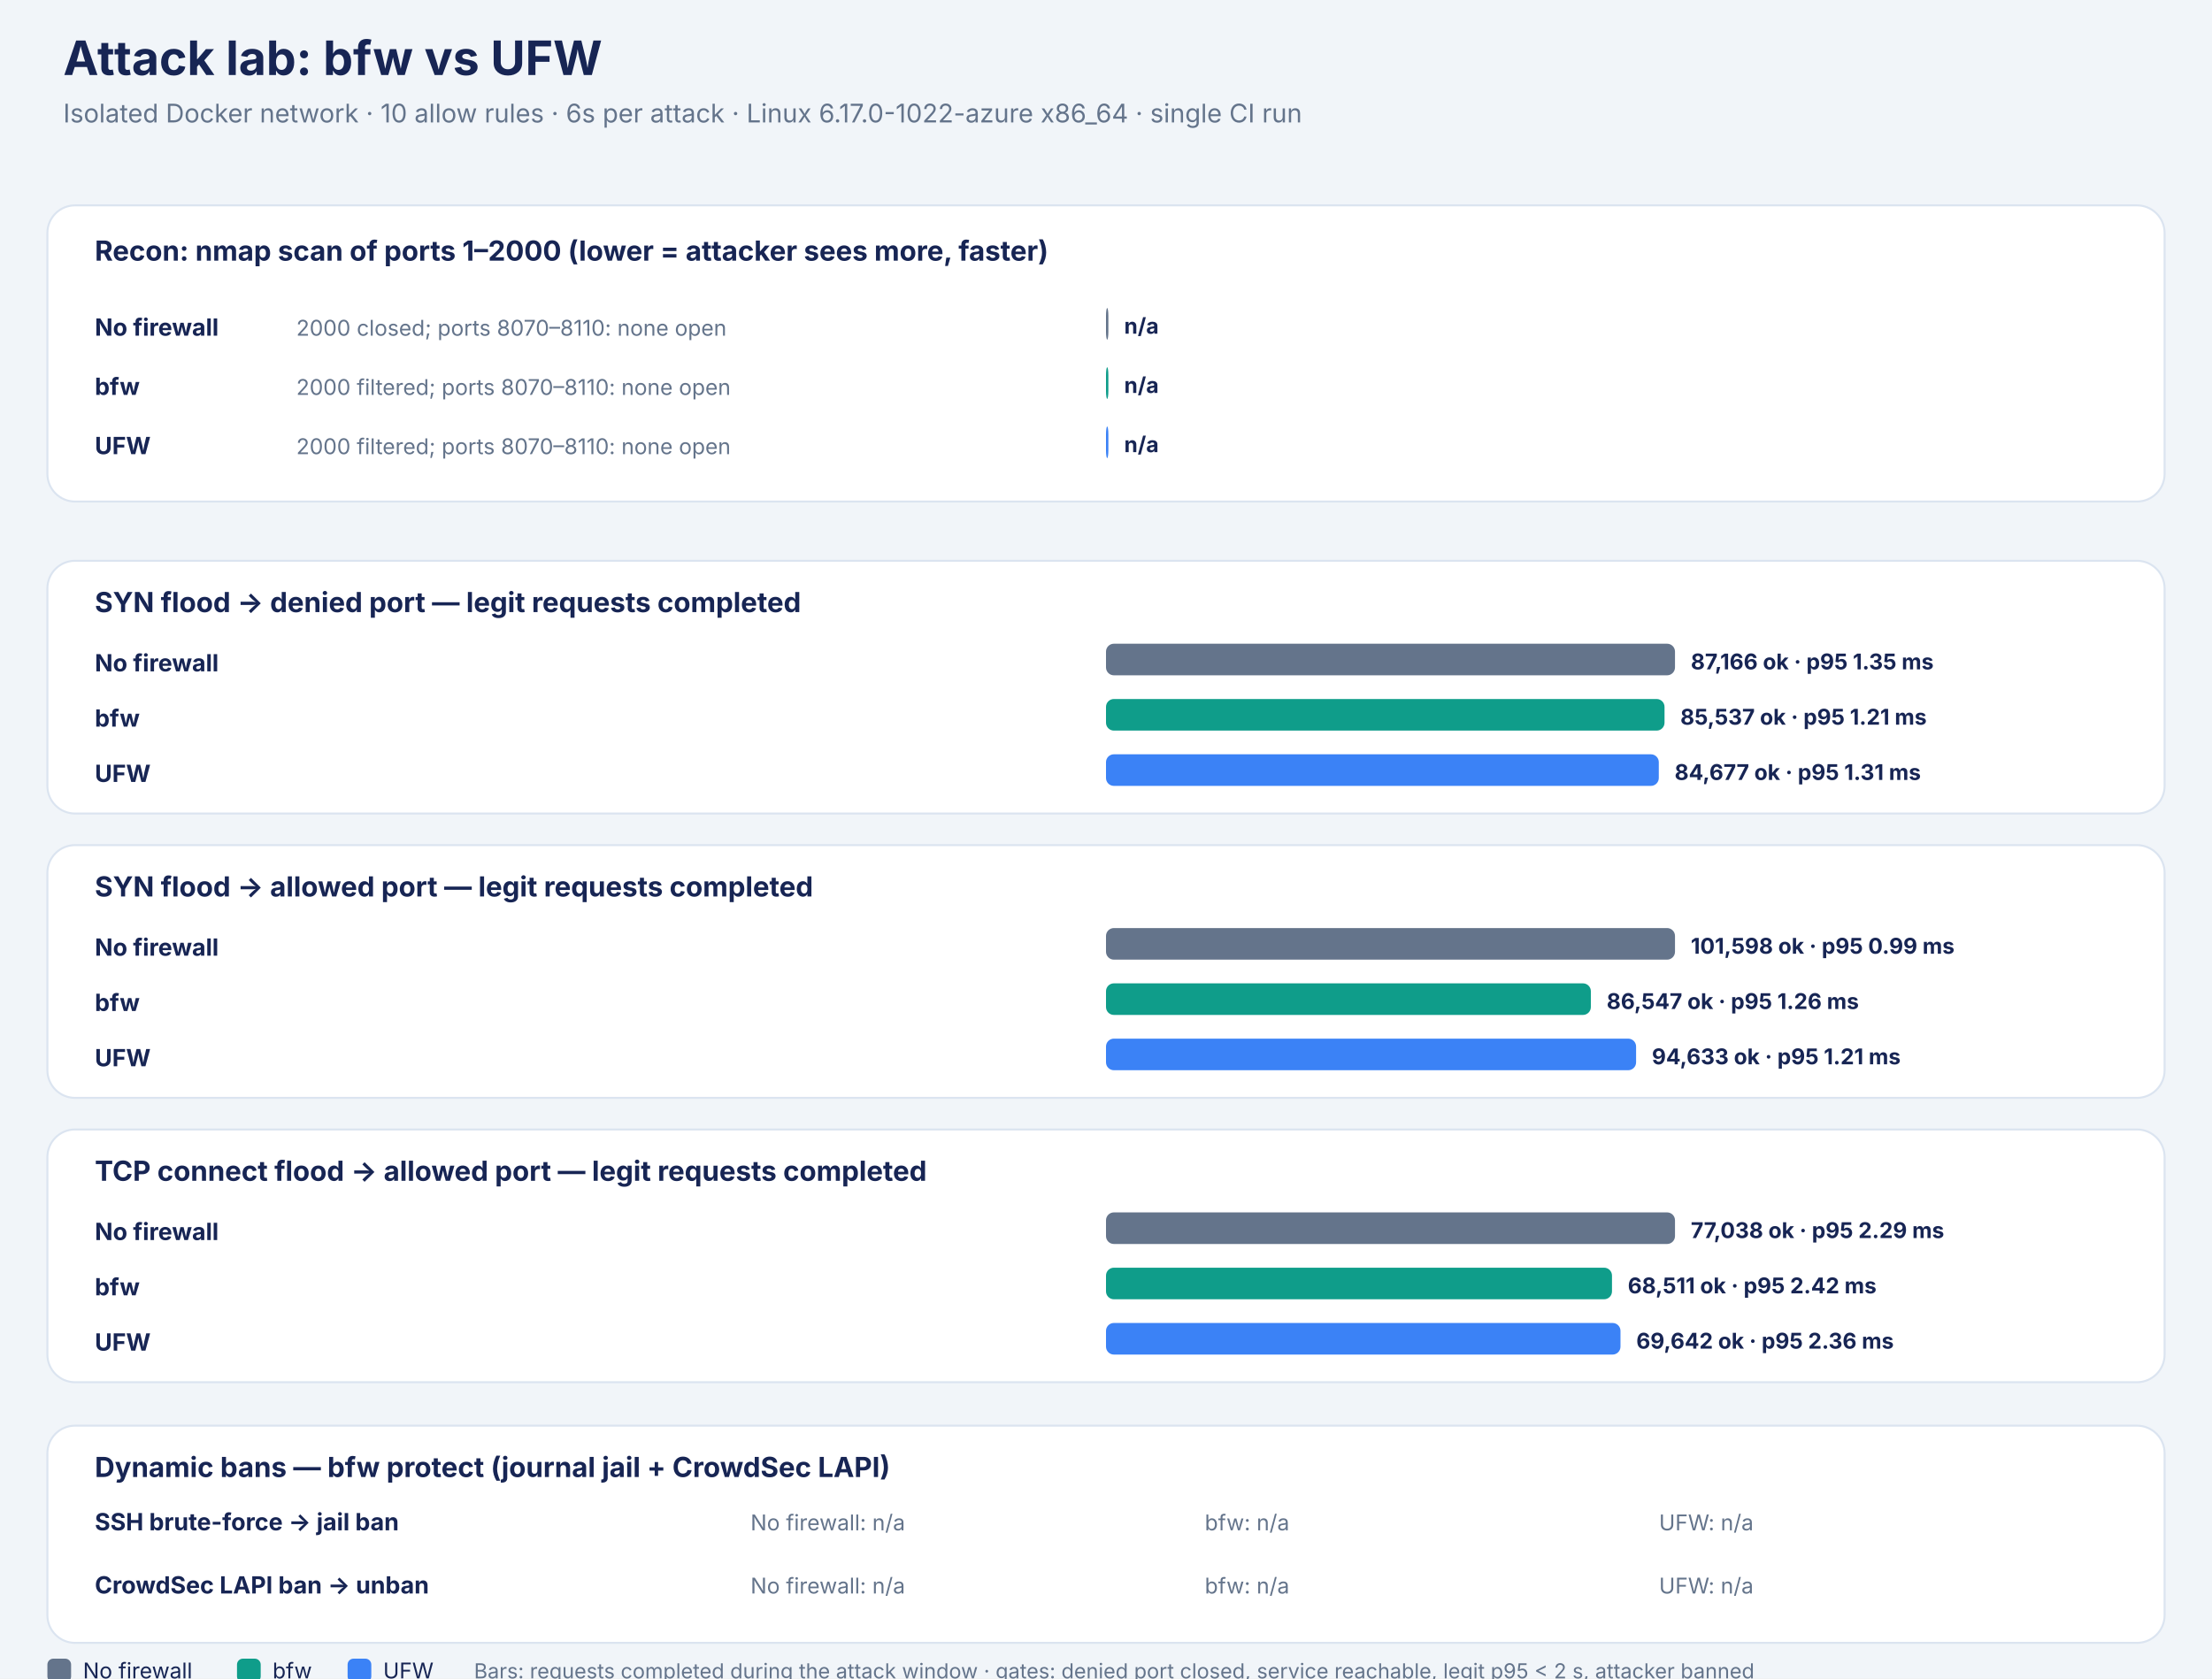
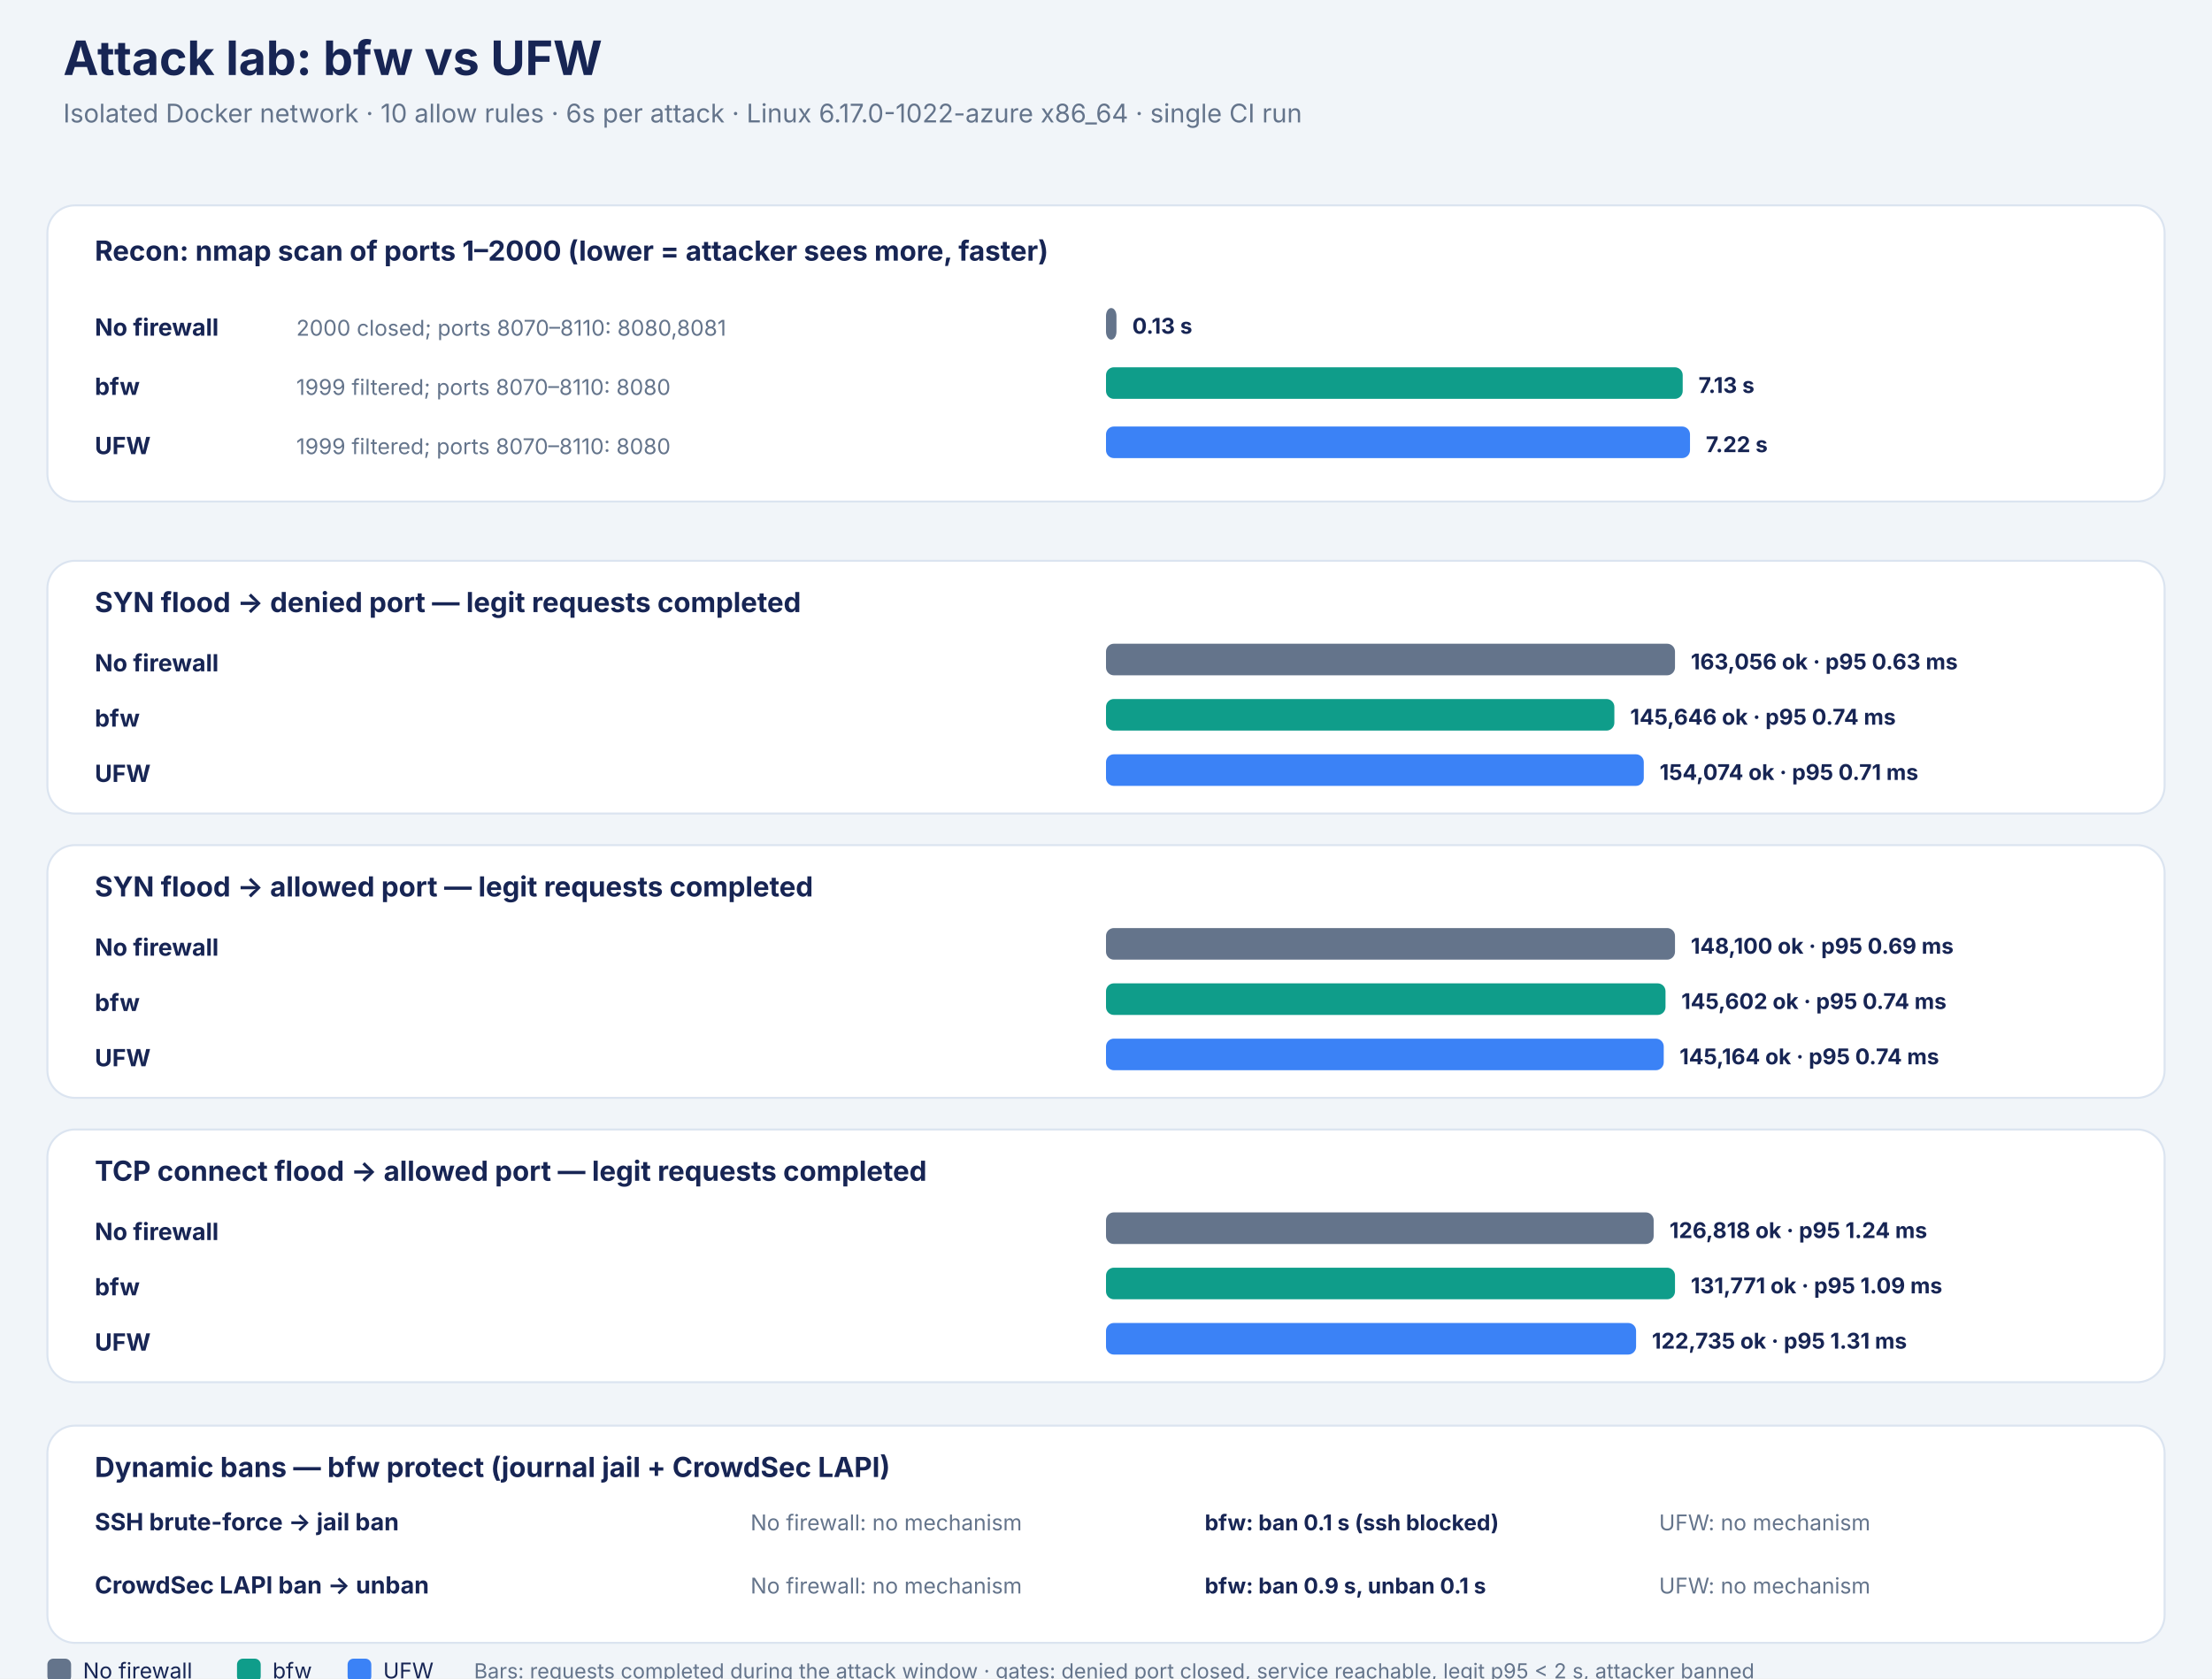
<svg xmlns="http://www.w3.org/2000/svg" width="1120" height="850" viewBox="0 0 1120 850" role="img" aria-labelledby="title desc">
  <style>
    text { font-family: Inter, ui-sans-serif, system-ui, -apple-system, "Segoe UI", sans-serif; fill: #172554; }
    .muted { fill: #64748b; }
    .panel { fill: #ffffff; stroke: #dbe4f0; stroke-width: 1; }
    .grid { stroke: #e2e8f0; stroke-width: 1; }
    .axis { stroke: #94a3b8; stroke-width: 1.2; }
    .parity { stroke: #334155; stroke-width: 1.4; stroke-dasharray: 5 4; }
    .base { fill: #64748b; }
    .bfw { fill: #0f9d8a; }
    .ufw { fill: #3b82f6; }
    .peak { fill-opacity: 0.42; }
    .prev { fill: #cbd5e1; }
  </style>
  <rect width="1120" height="850" fill="#f1f5f9" />
  <text x="32" y="38" font-size="24" font-weight="700">Attack lab: bfw vs UFW</text>
  <text x="32" y="62" font-size="13" class="muted">Isolated Docker network · 10 allow rules · 6s per attack · Linux 6.17.0-1022-azure x86_64 · single CI run</text>
  <rect class="panel" x="24" y="104" width="1072" height="150" rx="14" />
  <text x="48" y="132" font-size="14" font-weight="650">Recon: nmap scan of ports 1–2000 (lower = attacker sees more, faster)</text>
  <text x="48" y="170" font-size="12" font-weight="650">No firewall</text>
-   <text x="150" y="170" font-size="11" class="muted">2000 closed; ports 8070–8110: none open</text>
-   <rect x="560" y="156" width="1.2" height="16" rx="4" fill="#64748b" />
-   <text x="569.2" y="169" font-size="11" font-weight="650" fill="#64748b">n/a</text>
+   <text x="150" y="170" font-size="11" class="muted">2000 closed; ports 8070–8110: 8080,8081</text>
+   <rect x="560" y="156" width="5.3" height="16" rx="4" fill="#64748b" />
+   <text x="573.3" y="169" font-size="11" font-weight="650" fill="#64748b">0.13 s</text>
  <text x="48" y="200" font-size="12" font-weight="650">bfw</text>
-   <text x="150" y="200" font-size="11" class="muted">2000 filtered; ports 8070–8110: none open</text>
-   <rect x="560" y="186" width="1.2" height="16" rx="4" fill="#0f9d8a" />
-   <text x="569.2" y="199" font-size="11" font-weight="650" fill="#0f9d8a">n/a</text>
+   <text x="150" y="200" font-size="11" class="muted">1999 filtered; ports 8070–8110: 8080</text>
+   <rect x="560" y="186" width="292.0" height="16" rx="4" fill="#0f9d8a" />
+   <text x="860.0" y="199" font-size="11" font-weight="650" fill="#0f9d8a">7.13 s</text>
  <text x="48" y="230" font-size="12" font-weight="650">UFW</text>
-   <text x="150" y="230" font-size="11" class="muted">2000 filtered; ports 8070–8110: none open</text>
-   <rect x="560" y="216" width="1.2" height="16" rx="4" fill="#3b82f6" />
-   <text x="569.2" y="229" font-size="11" font-weight="650" fill="#3b82f6">n/a</text>
+   <text x="150" y="230" font-size="11" class="muted">1999 filtered; ports 8070–8110: 8080</text>
+   <rect x="560" y="216" width="295.7" height="16" rx="4" fill="#3b82f6" />
+   <text x="863.7" y="229" font-size="11" font-weight="650" fill="#3b82f6">7.22 s</text>
  <rect class="panel" x="24" y="284" width="1072" height="128" rx="14" />
  <text x="48" y="310" font-size="14" font-weight="650">SYN flood → denied port — legit requests completed</text>
  <text x="48" y="340" font-size="12" font-weight="650">No firewall</text>
  <rect x="560" y="326" width="288.1" height="16" rx="4" fill="#64748b" />
-   <text x="856.1" y="339" font-size="11" font-weight="650" fill="#64748b">87,166 ok · p95 1.35 ms</text>
+   <text x="856.1" y="339" font-size="11" font-weight="650" fill="#64748b">163,056 ok · p95 0.63 ms</text>
  <text x="48" y="368" font-size="12" font-weight="650">bfw</text>
-   <rect x="560" y="354" width="282.8" height="16" rx="4" fill="#0f9d8a" />
-   <text x="850.8" y="367" font-size="11" font-weight="650" fill="#0f9d8a">85,537 ok · p95 1.21 ms</text>
+   <rect x="560" y="354" width="257.4" height="16" rx="4" fill="#0f9d8a" />
+   <text x="825.4" y="367" font-size="11" font-weight="650" fill="#0f9d8a">145,646 ok · p95 0.74 ms</text>
  <text x="48" y="396" font-size="12" font-weight="650">UFW</text>
-   <rect x="560" y="382" width="279.9" height="16" rx="4" fill="#3b82f6" />
-   <text x="847.9" y="395" font-size="11" font-weight="650" fill="#3b82f6">84,677 ok · p95 1.31 ms</text>
+   <rect x="560" y="382" width="272.3" height="16" rx="4" fill="#3b82f6" />
+   <text x="840.3" y="395" font-size="11" font-weight="650" fill="#3b82f6">154,074 ok · p95 0.71 ms</text>
  <rect class="panel" x="24" y="428" width="1072" height="128" rx="14" />
  <text x="48" y="454" font-size="14" font-weight="650">SYN flood → allowed port — legit requests completed</text>
  <text x="48" y="484" font-size="12" font-weight="650">No firewall</text>
  <rect x="560" y="470" width="288.1" height="16" rx="4" fill="#64748b" />
-   <text x="856.1" y="483" font-size="11" font-weight="650" fill="#64748b">101,598 ok · p95 0.99 ms</text>
+   <text x="856.1" y="483" font-size="11" font-weight="650" fill="#64748b">148,100 ok · p95 0.69 ms</text>
  <text x="48" y="512" font-size="12" font-weight="650">bfw</text>
-   <rect x="560" y="498" width="245.5" height="16" rx="4" fill="#0f9d8a" />
-   <text x="813.5" y="511" font-size="11" font-weight="650" fill="#0f9d8a">86,547 ok · p95 1.26 ms</text>
+   <rect x="560" y="498" width="283.3" height="16" rx="4" fill="#0f9d8a" />
+   <text x="851.3" y="511" font-size="11" font-weight="650" fill="#0f9d8a">145,602 ok · p95 0.74 ms</text>
  <text x="48" y="540" font-size="12" font-weight="650">UFW</text>
-   <rect x="560" y="526" width="268.4" height="16" rx="4" fill="#3b82f6" />
-   <text x="836.4" y="539" font-size="11" font-weight="650" fill="#3b82f6">94,633 ok · p95 1.21 ms</text>
+   <rect x="560" y="526" width="282.4" height="16" rx="4" fill="#3b82f6" />
+   <text x="850.4" y="539" font-size="11" font-weight="650" fill="#3b82f6">145,164 ok · p95 0.74 ms</text>
  <rect class="panel" x="24" y="572" width="1072" height="128" rx="14" />
  <text x="48" y="598" font-size="14" font-weight="650">TCP connect flood → allowed port — legit requests completed</text>
  <text x="48" y="628" font-size="12" font-weight="650">No firewall</text>
-   <rect x="560" y="614" width="288.1" height="16" rx="4" fill="#64748b" />
-   <text x="856.1" y="627" font-size="11" font-weight="650" fill="#64748b">77,038 ok · p95 2.29 ms</text>
+   <rect x="560" y="614" width="277.3" height="16" rx="4" fill="#64748b" />
+   <text x="845.3" y="627" font-size="11" font-weight="650" fill="#64748b">126,818 ok · p95 1.24 ms</text>
  <text x="48" y="656" font-size="12" font-weight="650">bfw</text>
-   <rect x="560" y="642" width="256.2" height="16" rx="4" fill="#0f9d8a" />
-   <text x="824.2" y="655" font-size="11" font-weight="650" fill="#0f9d8a">68,511 ok · p95 2.42 ms</text>
+   <rect x="560" y="642" width="288.1" height="16" rx="4" fill="#0f9d8a" />
+   <text x="856.1" y="655" font-size="11" font-weight="650" fill="#0f9d8a">131,771 ok · p95 1.09 ms</text>
  <text x="48" y="684" font-size="12" font-weight="650">UFW</text>
-   <rect x="560" y="670" width="260.5" height="16" rx="4" fill="#3b82f6" />
-   <text x="828.5" y="683" font-size="11" font-weight="650" fill="#3b82f6">69,642 ok · p95 2.36 ms</text>
+   <rect x="560" y="670" width="268.4" height="16" rx="4" fill="#3b82f6" />
+   <text x="836.4" y="683" font-size="11" font-weight="650" fill="#3b82f6">122,735 ok · p95 1.31 ms</text>
  <rect class="panel" x="24" y="722" width="1072" height="110" rx="14" />
  <text x="48" y="748" font-size="14" font-weight="650">Dynamic bans — bfw protect (journal jail + CrowdSec LAPI)</text>
  <text x="48" y="775" font-size="12" font-weight="650">SSH brute-force → jail ban</text>
-   <text x="380" y="775" font-size="11" class="muted">No firewall: n/a</text>
-   <text x="610" y="775" font-size="11" class="muted">bfw: n/a</text>
-   <text x="840" y="775" font-size="11" class="muted">UFW: n/a</text>
+   <text x="380" y="775" font-size="11" class="muted">No firewall: no mechanism</text>
+   <text x="610" y="775" font-size="11" font-weight="650" fill="#0f9d8a">bfw: ban 0.1 s (ssh blocked)</text>
+   <text x="840" y="775" font-size="11" class="muted">UFW: no mechanism</text>
  <text x="48" y="807" font-size="12" font-weight="650">CrowdSec LAPI ban → unban</text>
-   <text x="380" y="807" font-size="11" class="muted">No firewall: n/a</text>
-   <text x="610" y="807" font-size="11" class="muted">bfw: n/a</text>
-   <text x="840" y="807" font-size="11" class="muted">UFW: n/a</text>
+   <text x="380" y="807" font-size="11" class="muted">No firewall: no mechanism</text>
+   <text x="610" y="807" font-size="11" font-weight="650" fill="#0f9d8a">bfw: ban 0.9 s, unban 0.1 s</text>
+   <text x="840" y="807" font-size="11" class="muted">UFW: no mechanism</text>
  <rect x="24" y="840" width="12" height="12" rx="3" class="base" />
  <text x="42" y="850" font-size="11">No firewall</text>
  <rect x="120" y="840" width="12" height="12" rx="3" class="bfw" />
  <text x="138" y="850" font-size="11">bfw</text>
  <rect x="176" y="840" width="12" height="12" rx="3" class="ufw" />
  <text x="194" y="850" font-size="11">UFW</text>
  <text x="240" y="850" font-size="10.5" class="muted">Bars: requests completed during the attack window · gates: denied port closed, service reachable, legit p95 &lt; 2 s, attacker banned</text>
</svg>
